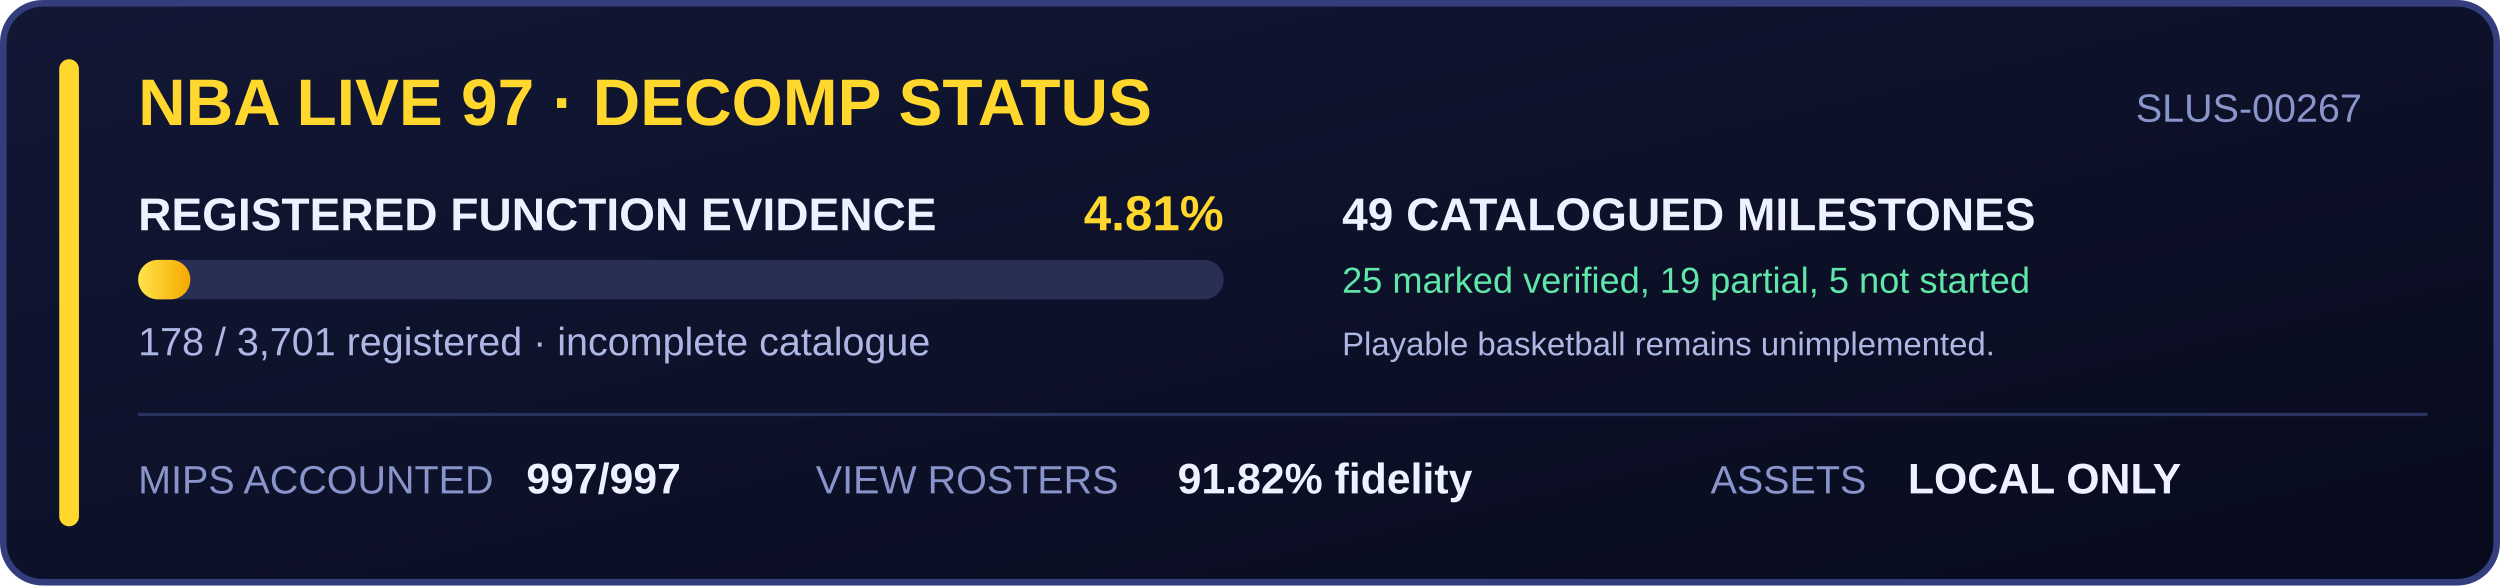
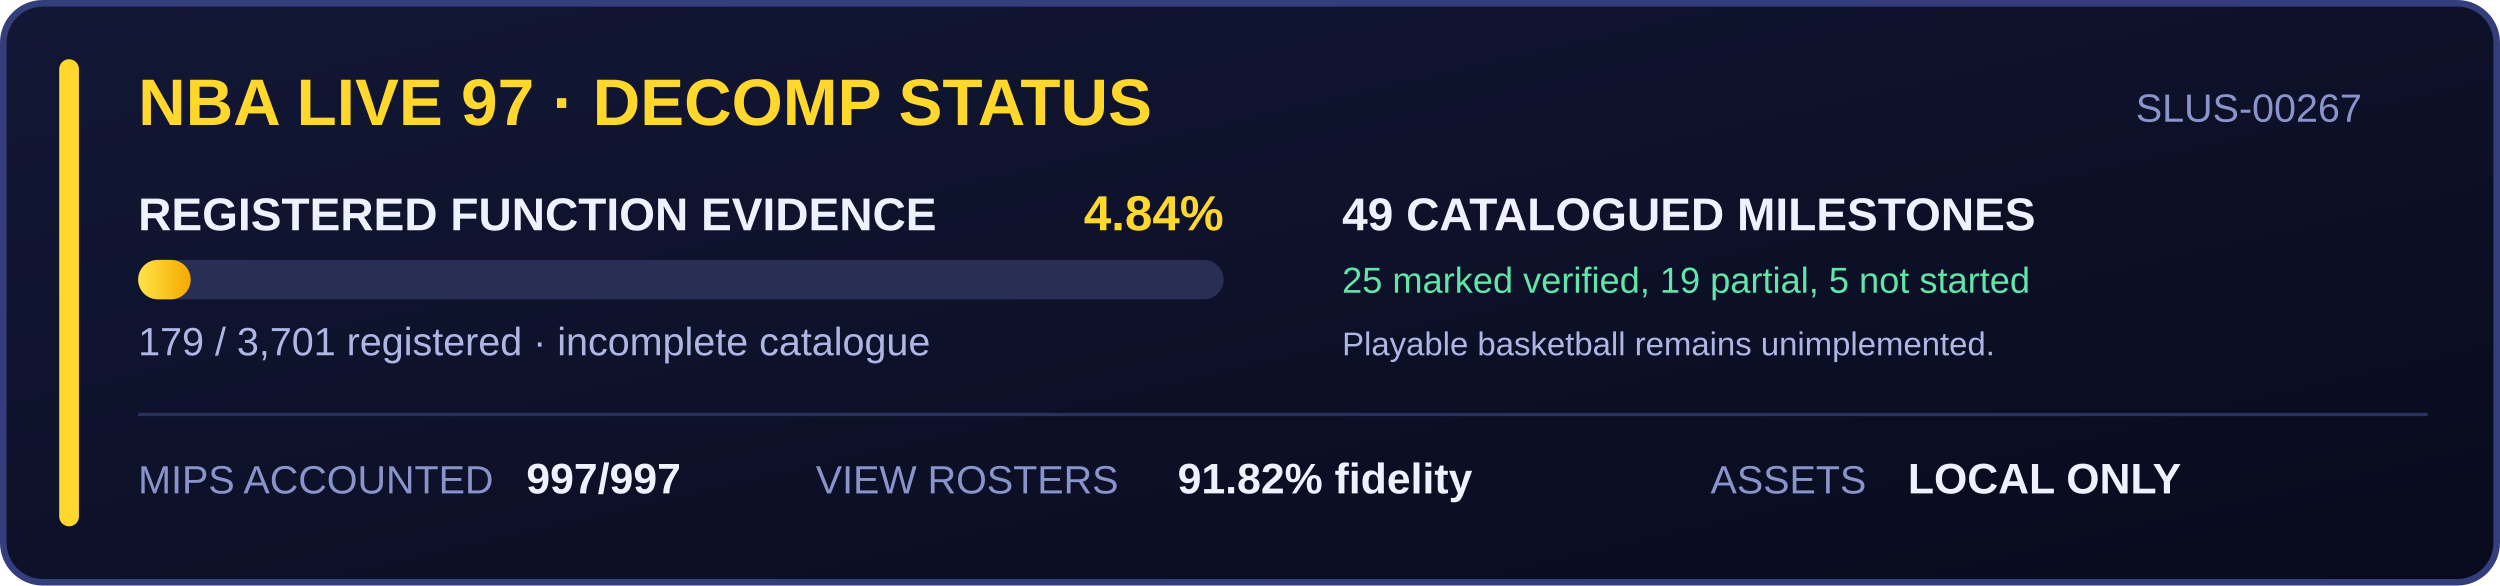
<svg xmlns="http://www.w3.org/2000/svg" width="760" height="178" viewBox="0 0 760 178" role="img" aria-labelledby="title desc">
  <defs>
    <linearGradient id="panel" x1="0" y1="0" x2="1" y2="1">
      <stop stop-color="#121735" />
      <stop offset="1" stop-color="#080b1d" />
    </linearGradient>
    <linearGradient id="gold" x1="0" y1="0" x2="1" y2="0">
      <stop stop-color="#ffe44a" />
      <stop offset="1" stop-color="#f6a800" />
    </linearGradient>
  </defs>
  <rect x="1" y="1" width="758" height="176" rx="12" fill="url(#panel)" stroke="#343e7d" stroke-width="2" />
  <rect x="18" y="18" width="6" height="142" rx="3" fill="#ffd72d" />
  <g font-family="Segoe UI, Arial, sans-serif">
    <text x="42" y="38" fill="#ffd72d" font-size="20" font-weight="700">NBA LIVE 97 · DECOMP STATUS</text>
    <text x="718" y="37" fill="#8994ca" font-size="12" text-anchor="end">SLUS-00267</text>
    <text x="42" y="70" fill="#eef1ff" font-size="14" font-weight="600">REGISTERED FUNCTION EVIDENCE</text>
-     <text x="372" y="70" fill="#ffd72d" font-size="15" font-weight="700" text-anchor="end">4.81%</text>
+     <text x="372" y="70" fill="#ffd72d" font-size="15" font-weight="700" text-anchor="end">4.84%</text>
    <rect x="42" y="79" width="330" height="12" rx="6" fill="#282e54" />
-     <rect x="42" y="79" width="15.87" height="12" rx="6" fill="url(#gold)" />
-     <text x="42" y="108" fill="#aeb7e4" font-size="12">178 / 3,701 registered · incomplete catalogue</text>
+     <rect x="42" y="79" width="15.97" height="12" rx="6" fill="url(#gold)" />
+     <text x="42" y="108" fill="#aeb7e4" font-size="12">179 / 3,701 registered · incomplete catalogue</text>
    <text x="408" y="70" fill="#eef1ff" font-size="14" font-weight="600">49 CATALOGUED MILESTONES</text>
    <text x="408" y="89" fill="#60e6a8" font-size="11">25 marked verified, 19 partial, 5 not started</text>
    <text x="408" y="108" fill="#aeb7e4" font-size="10">Playable basketball remains unimplemented.</text>
    <line x1="42" y1="126" x2="738" y2="126" stroke="#29315f" />
    <text x="42" y="150" fill="#8994ca" font-size="12">MIPS ACCOUNTED</text>
    <text x="160" y="150" fill="#eef1ff" font-size="13" font-weight="700">997/997</text>
    <text x="248" y="150" fill="#8994ca" font-size="12">VIEW ROSTERS</text>
    <text x="358" y="150" fill="#eef1ff" font-size="13" font-weight="700">91.82% fidelity</text>
    <text x="520" y="150" fill="#8994ca" font-size="12">ASSETS</text>
    <text x="580" y="150" fill="#eef1ff" font-size="13" font-weight="700">LOCAL ONLY</text>
  </g>
</svg>
